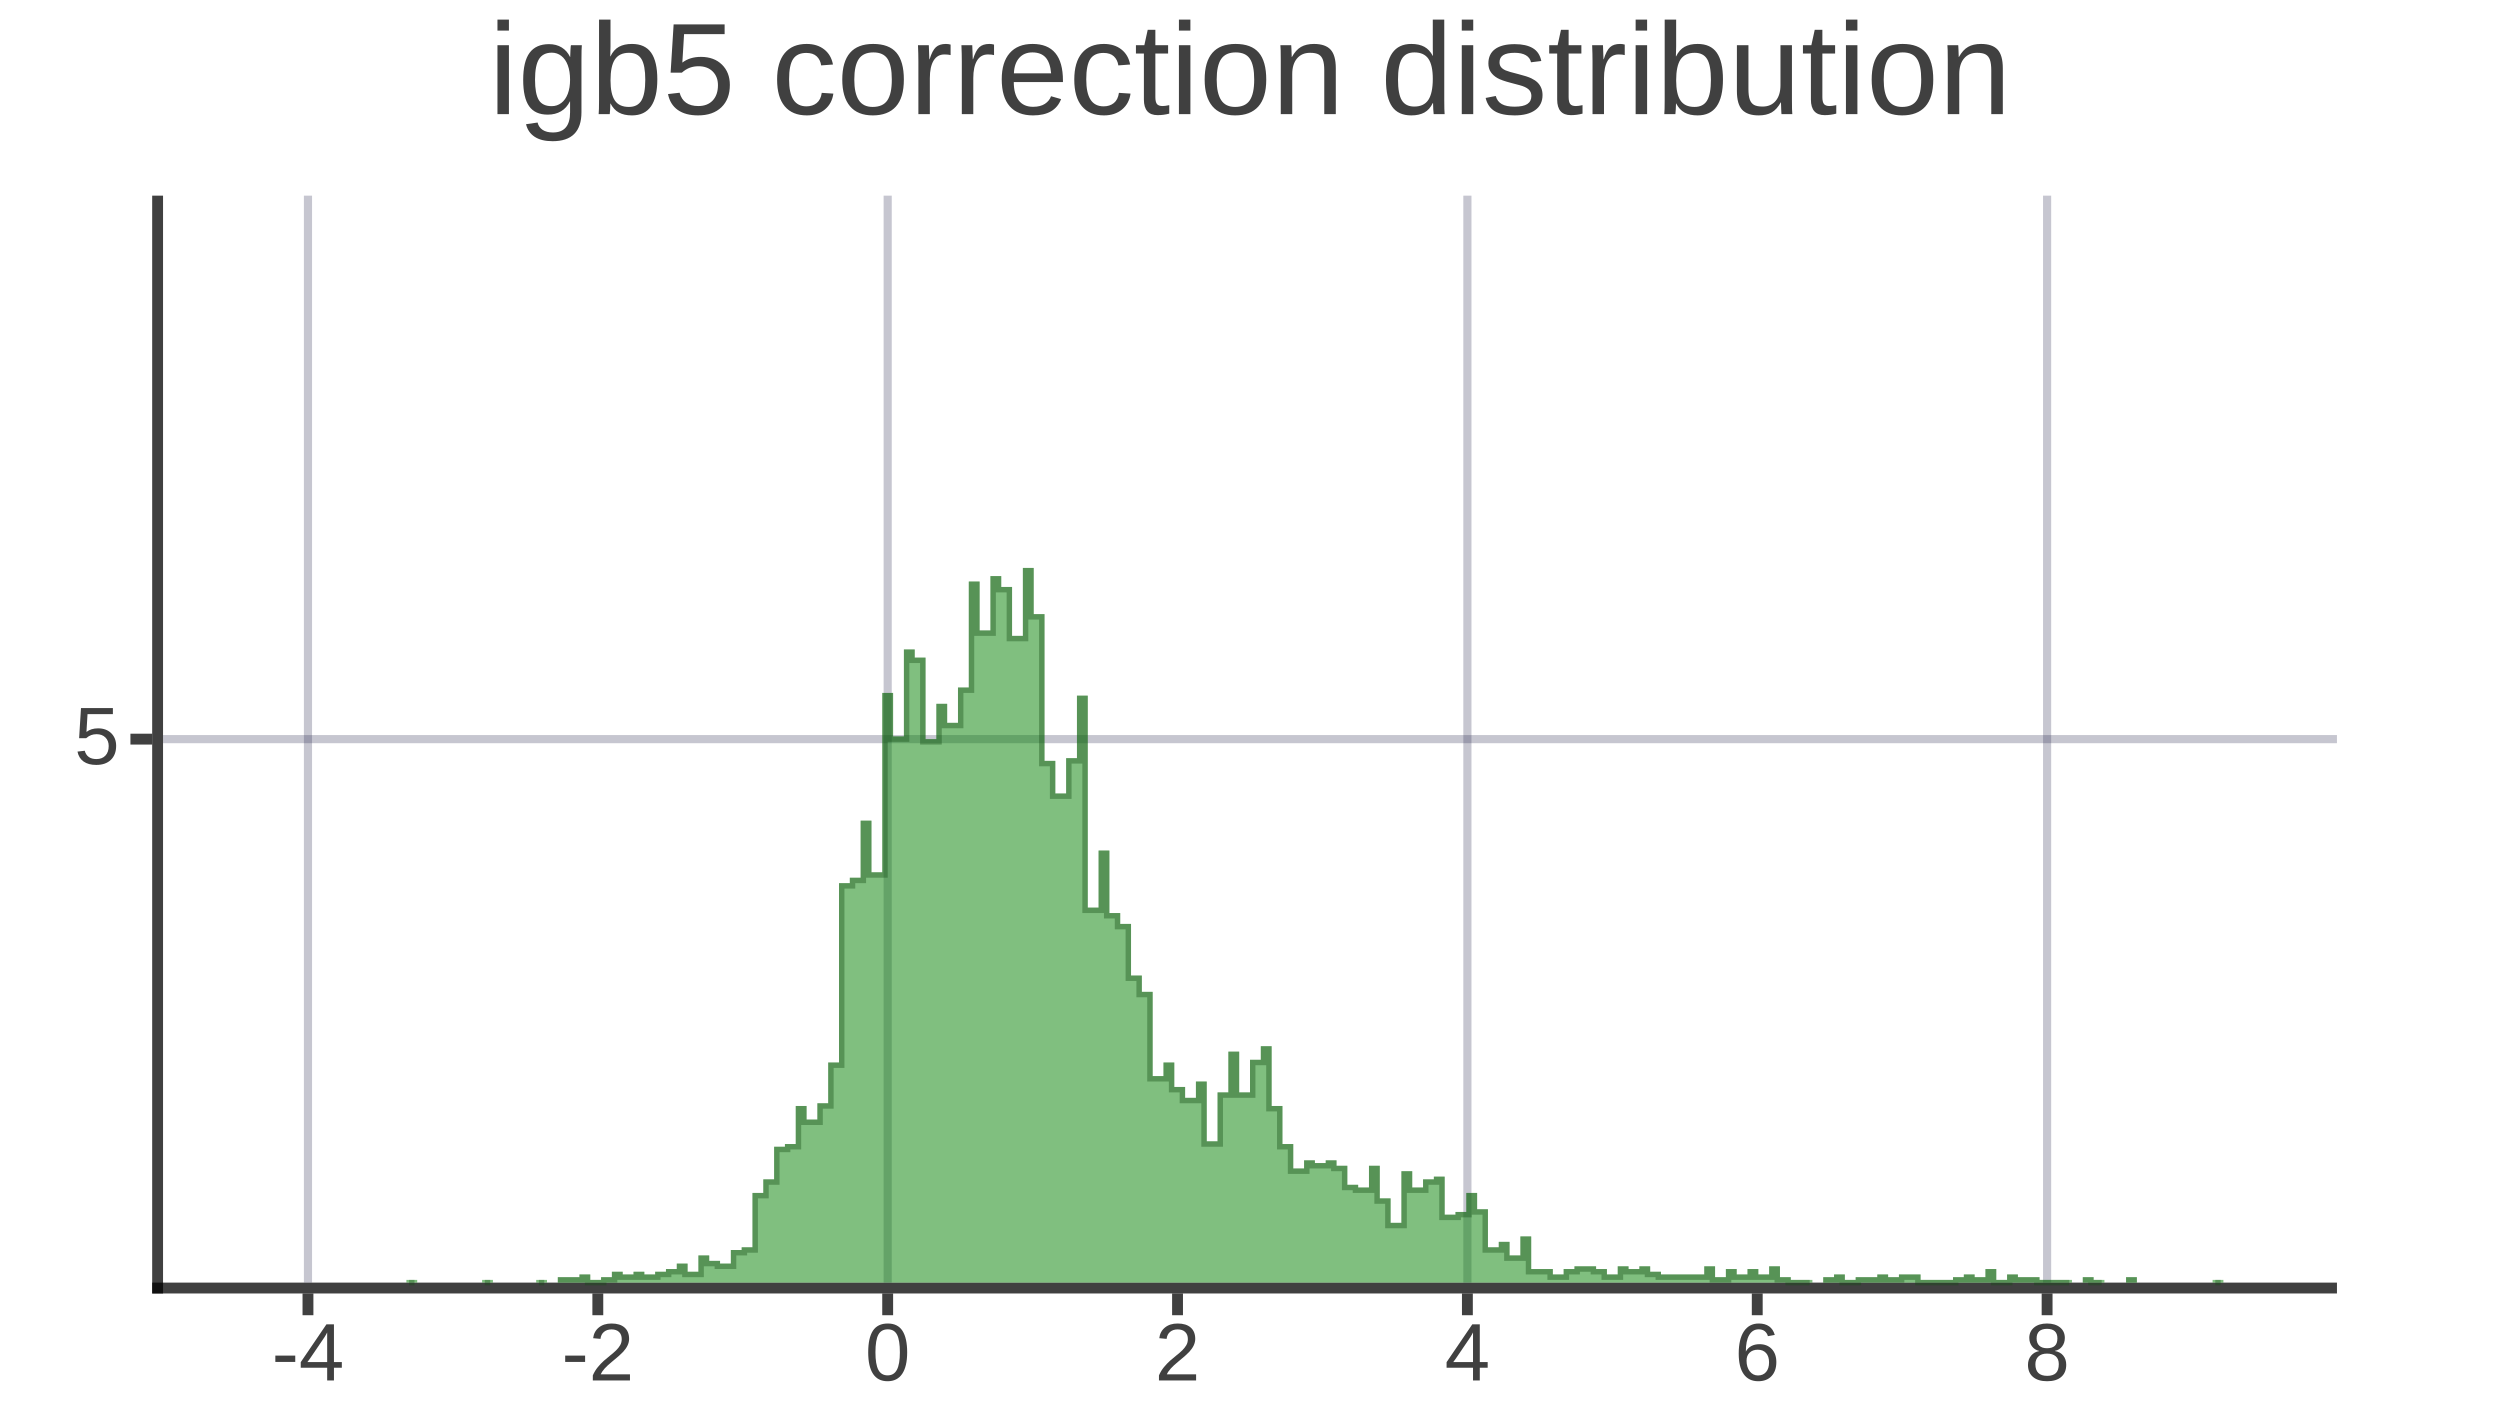
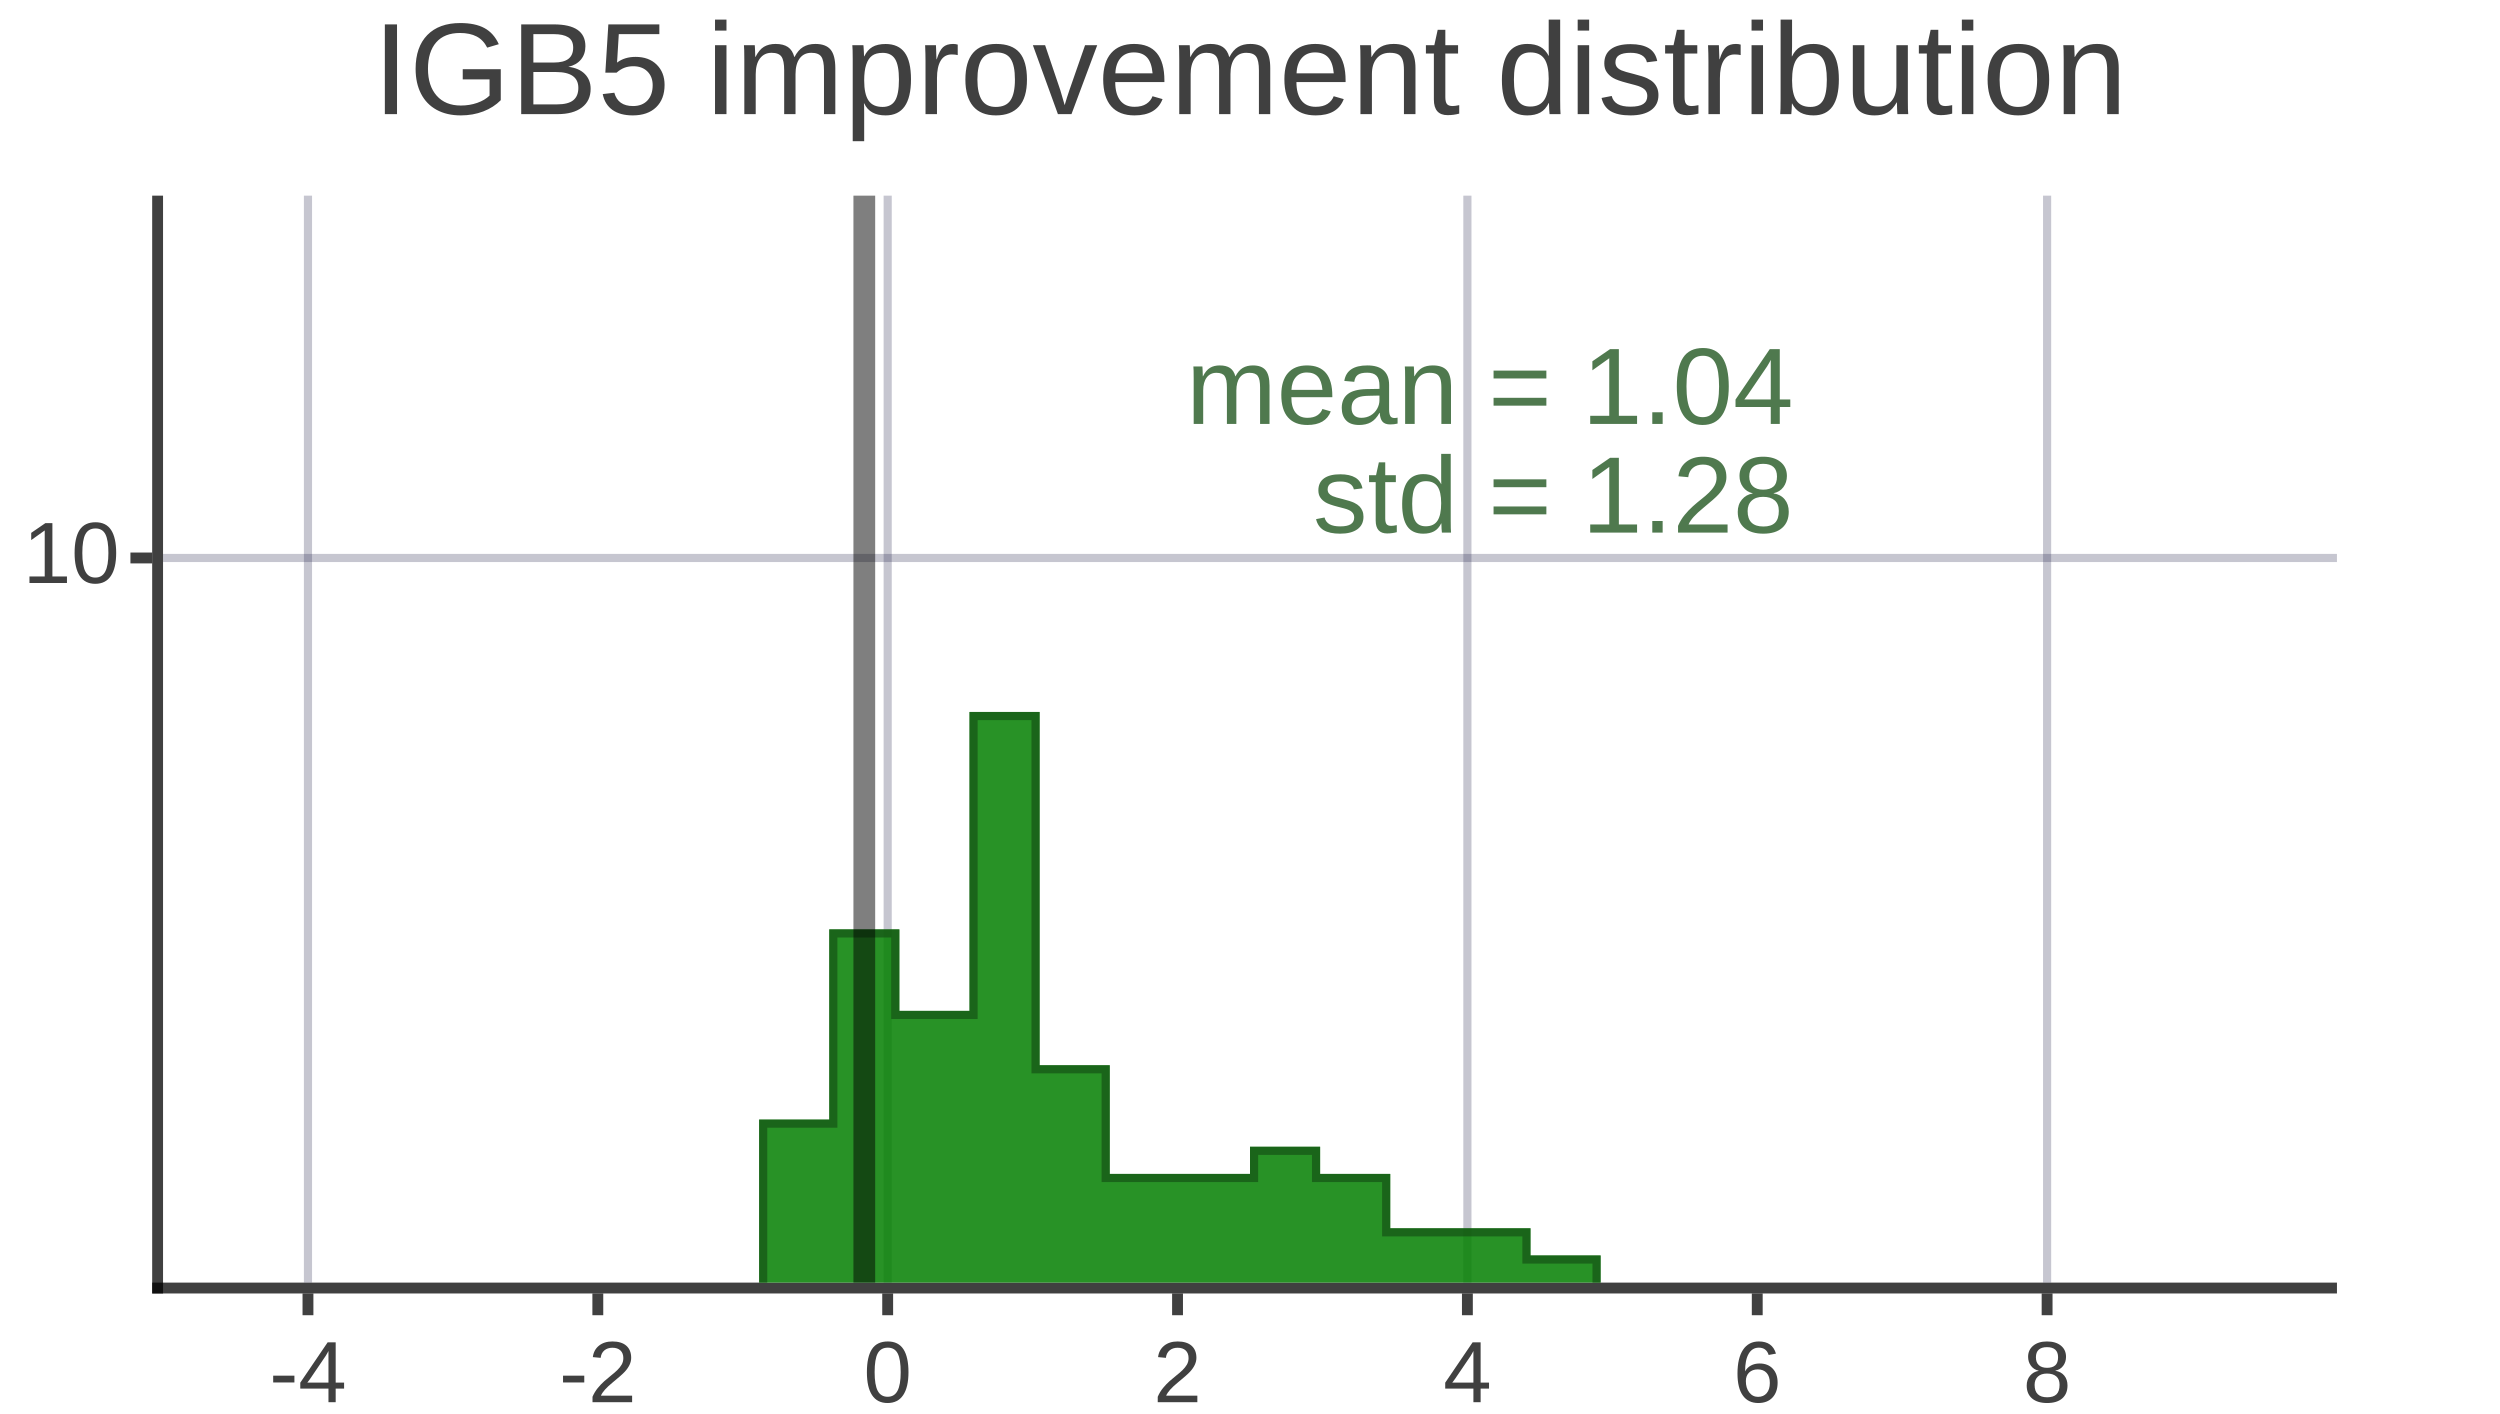
<svg xmlns="http://www.w3.org/2000/svg" xmlns:xlink="http://www.w3.org/1999/xlink" width="4600" height="2600" viewBox="0 0 2300 1300">
  <defs>
    <g id="d0">
      <path d="M-5.0,0 L-5.0,1010.0" fill="none" stroke="#000000" stroke-width="10.0" stroke-opacity="0.75" />
      <path d="M-10.0,1005.0 L2000,1005.0" fill="none" stroke="#000000" stroke-width="10.0" stroke-opacity="0.75" />
      <path d="M133.333,1010.0 L133.333,1030" fill="none" stroke="#000000" stroke-width="10.0" stroke-opacity="0.75" />
-       <text x="133.333" y="1090" font-size="75" text-anchor="middle" fill="#000000" fill-opacity="0.75" font-family="Arial">-4</text>
+       <text x="133.333" y="1110" font-size="80" text-anchor="middle" fill="#000000" fill-opacity="0.75" font-family="Arial">-4</text>
      <path d="M400.0,1010.0 L400.0,1030" fill="none" stroke="#000000" stroke-width="10.0" stroke-opacity="0.75" />
-       <text x="400.0" y="1090" font-size="75" text-anchor="middle" fill="#000000" fill-opacity="0.75" font-family="Arial">-2</text>
+       <text x="400.0" y="1110" font-size="80" text-anchor="middle" fill="#000000" fill-opacity="0.75" font-family="Arial">-2</text>
      <path d="M666.667,1010.0 L666.667,1030" fill="none" stroke="#000000" stroke-width="10.0" stroke-opacity="0.75" />
-       <text x="666.667" y="1090" font-size="75" text-anchor="middle" fill="#000000" fill-opacity="0.75" font-family="Arial">0</text>
+       <text x="666.667" y="1110" font-size="80" text-anchor="middle" fill="#000000" fill-opacity="0.75" font-family="Arial">0</text>
      <path d="M933.333,1010.0 L933.333,1030" fill="none" stroke="#000000" stroke-width="10.0" stroke-opacity="0.75" />
-       <text x="933.333" y="1090" font-size="75" text-anchor="middle" fill="#000000" fill-opacity="0.75" font-family="Arial">2</text>
+       <text x="933.333" y="1110" font-size="80" text-anchor="middle" fill="#000000" fill-opacity="0.75" font-family="Arial">2</text>
      <path d="M1200.0,1010.0 L1200.0,1030" fill="none" stroke="#000000" stroke-width="10.0" stroke-opacity="0.75" />
-       <text x="1200.0" y="1090" font-size="75" text-anchor="middle" fill="#000000" fill-opacity="0.75" font-family="Arial">4</text>
+       <text x="1200.0" y="1110" font-size="80" text-anchor="middle" fill="#000000" fill-opacity="0.75" font-family="Arial">4</text>
      <path d="M1466.667,1010.0 L1466.667,1030" fill="none" stroke="#000000" stroke-width="10.0" stroke-opacity="0.75" />
-       <text x="1466.667" y="1090" font-size="75" text-anchor="middle" fill="#000000" fill-opacity="0.75" font-family="Arial">6</text>
+       <text x="1466.667" y="1110" font-size="80" text-anchor="middle" fill="#000000" fill-opacity="0.75" font-family="Arial">6</text>
      <path d="M1733.333,1010.0 L1733.333,1030" fill="none" stroke="#000000" stroke-width="10.0" stroke-opacity="0.75" />
-       <text x="1733.333" y="1090" font-size="75" text-anchor="middle" fill="#000000" fill-opacity="0.75" font-family="Arial">8</text>
+       <text x="1733.333" y="1110" font-size="80" text-anchor="middle" fill="#000000" fill-opacity="0.75" font-family="Arial">8</text>
      <path d="M133.333,0 L133.333,1000" fill="none" stroke="#1e1e46" stroke-width="7.5" stroke-opacity="0.25" />
      <path d="M666.667,0 L666.667,1000" fill="none" stroke="#1e1e46" stroke-width="7.5" stroke-opacity="0.25" />
      <path d="M1200.0,0 L1200.0,1000" fill="none" stroke="#1e1e46" stroke-width="7.5" stroke-opacity="0.25" />
      <path d="M1733.333,0 L1733.333,1000" fill="none" stroke="#1e1e46" stroke-width="7.5" stroke-opacity="0.25" />
-       <path d="M-10.0,500.0 L-30,500.0" ill="none" stroke="#000000" stroke-width="10.0" stroke-opacity="0.75" />
-       <text x="-40" y="523.0" font-size="75" text-anchor="end" fill="#000000" fill-opacity="0.75" font-family="Arial">5</text>
-       <path d="M0,500.0 L2000,500.0" fill="none" stroke="#1e1e46" stroke-width="7.5" stroke-opacity="0.25" />
-       <text x="1000.0" y="-75" font-size="120" text-anchor="middle" fill="#000000" fill-opacity="0.75" font-family="Arial">igb5 correction distribution</text>
+       <path d="M-10.0,333.333 L-30,333.333" ill="none" stroke="#000000" stroke-width="10.0" stroke-opacity="0.75" />
+       <text x="-40" y="356.333" font-size="80" text-anchor="end" fill="#000000" fill-opacity="0.75" font-family="Arial">10</text>
+       <path d="M0,333.333 L2000,333.333" fill="none" stroke="#1e1e46" stroke-width="7.5" stroke-opacity="0.25" />
+       <text x="1000.0" y="-75" font-size="120" text-anchor="middle" fill="#000000" fill-opacity="0.75" font-family="Arial">IGB5 improvement distribution</text>
    </g>
    <g id="d1">
-       <path d="M663.35,1000.0 V1000.0 M14.925,1000 V1000.0 M24.876,1000 V1000.0 M34.826,1000 V1000.0 M44.776,1000 V1000.0 M54.726,1000 V1000.0 M64.677,1000 V1000.0 M74.627,1000 V1000.0 M84.577,1000 V1000.0 M94.527,1000 V1000.0 M104.478,1000 V1000.0 M114.428,1000 V1000.0 M124.378,1000 V1000.0 M134.328,1000 V1000.0 M144.279,1000 V1000.0 M154.229,1000 V1000.0 M164.179,1000 V1000.0 M174.129,1000 V1000.0 M184.08,1000 V1000.0 M194.03,1000 V1000.0 M203.98,1000 V1000.0 M213.93,1000 V1000.0 M223.881,1000 V997.5 H233.831 V1000.0 M243.781,1000 V1000.0 M253.731,1000 V1000.0 M263.682,1000 V1000.0 M273.632,1000 V1000.0 M283.582,1000 V1000.0 M293.532,1000 V997.5 H303.483 V1000.0 M313.433,1000 V1000.0 M323.383,1000 V1000.0 M333.333,1000 V1000.0 M343.284,1000 V997.5 H353.234 V1000.0 M363.184,1000 V995.0 H373.134 V995.0 H383.085 V992.5 H393.035 V997.5 H402.985 V995.0 H412.935 V990.0 H422.886 V992.5 H432.836 V990.0 H442.786 V992.5 H452.736 V990.0 H462.687 V987.5 H472.637 V982.5 H482.587 V990.0 H492.537 V975.0 H502.488 V980.0 H512.438 V982.5 H522.388 V970.0 H532.338 V967.5 H542.289 V917.5 H552.239 V905.0 H562.189 V875.0 H572.139 V872.5 H582.09 V837.5 H592.04 V850.0 H601.99 V835.0 H611.94 V797.5 H621.891 V632.5 H631.841 V627.5 H641.791 V575.0 H651.741 V622.5 H661.692 V457.5 H671.642 V497.5 H681.592 V417.5 H691.542 V425.0 H701.493 V500.0 H711.443 V467.5 H721.393 V485 H731.343 V452.5 H741.294 V355.0 H751.244 V400.0 H761.194 V350.0 H771.144 V360.0 H781.095 V405.0 H791.045 V342.5 H800.995 V385.0 H810.945 V520.0 H820.896 V550.0 H830.846 V517.5 H840.796 V460.0 H850.746 V655.0 H860.697 V602.5 H870.647 V660.0 H880.597 V670.0 H890.547 V717.5 H900.498 V732.5 H910.448 V810.0 H920.398 V797.5 H930.348 V820.0 H940.299 V830.0 H950.249 V815.0 H960.199 V870.0 H970.149 V825.0 H980.1 V787.5 H990.05 V825.0 H1000 V795.0 H1009.95 V782.5 H1019.9 V837.5 H1029.851 V872.5 H1039.801 V895.0 H1049.751 V887.5 H1059.701 V890.0 H1069.652 V887.5 H1079.602 V892.5 H1089.552 V910.0 H1099.502 V912.5 H1109.453 V892.5 H1119.403 V922.5 H1129.353 V945.0 H1139.303 V897.5 H1149.254 V912.5 H1159.204 V905.0 H1169.154 V902.5 H1179.104 V937.5 H1189.055 V935.0 H1199.005 V917.5 H1208.955 V932.5 H1218.905 V967.5 H1228.856 V962.5 H1238.806 V975.0 H1248.756 V957.5 H1258.706 V987.5 H1268.657 V987.5 H1278.607 V992.5 H1288.557 V987.5 H1298.507 V985.0 H1308.458 V985.0 H1318.408 V987.5 H1328.358 V992.5 H1338.308 V985.0 H1348.259 V987.5 H1358.209 V985.0 H1368.159 V990.0 H1378.109 V992.5 H1388.06 V992.5 H1398.01 V992.5 H1407.96 V992.5 H1417.91 V985.0 H1427.861 V995.0 H1437.811 V987.5 H1447.761 V992.5 H1457.711 V987.5 H1467.662 V992.5 H1477.612 V985.0 H1487.562 V995.0 H1497.512 V997.5 H1507.463 V997.5 H1517.413 V1000.0 M1527.363,1000 V995.0 H1537.313 V992.5 H1547.264 V997.5 H1557.214 V995.0 H1567.164 V995.0 H1577.114 V992.5 H1587.065 V995.0 H1597.015 V992.5 H1606.965 V992.5 H1616.915 V997.5 H1626.866 V997.5 H1636.816 V997.5 H1646.766 V995.0 H1656.716 V992.5 H1666.667 V995.0 H1676.617 V987.5 H1686.567 V997.5 H1696.517 V992.5 H1706.468 V995.0 H1716.418 V995.0 H1726.368 V997.5 H1736.318 V997.5 H1746.269 V997.5 H1756.219 V1000.0 M1766.169,1000 V995.0 H1776.119 V997.5 H1786.07 V1000.0 M1796.02,1000 V1000.0 M1805.97,1000 V995.0 H1815.92 V1000.0 M1825.871,1000 V1000.0 M1835.821,1000 V1000.0 M1845.771,1000 V1000.0 M1855.721,1000 V1000.0 M1865.672,1000 V1000.0 M1875.622,1000 V1000.0 M1885.572,1000 V997.5 H1895.522 V1000.0 M1905.473,1000 V1000.0 M1915.423,1000 V1000.0 M1925.373,1000 V1000.0 M1935.323,1000 V1000.0 M1945.274,1000 V1000.0 M1955.224,1000 V1000.0 M1965.174,1000 V1000.0 M1975.124,1000 V1000.0 M1985.075,1000 V1000.0 M1995.025,1000 V1000.0" stroke-width="5.0" stroke-opacity="0.75" stroke="none" fill="#027f00" opacity="0.5" />
-       <path d="M665.85,1000.0 V1000.0 M17.425,1000 V1000.0 M27.376,1000 V1000.0 M37.326,1000 V1000.0 M47.276,1000 V1000.0 M57.226,1000 V1000.0 M67.177,1000 V1000.0 M77.127,1000 V1000.0 M87.077,1000 V1000.0 M97.027,1000 V1000.0 M106.978,1000 V1000.0 M116.928,1000 V1000.0 M126.878,1000 V1000.0 M136.828,1000 V1000.0 M146.779,1000 V1000.0 M156.729,1000 V1000.0 M166.679,1000 V1000.0 M176.629,1000 V1000.0 M186.58,1000 V1000.0 M196.53,1000 V1000.0 M206.48,1000 V1000.0 M216.43,1000 V1000.0 M226.381,1000 V1000.0 H231.331 V1000.0 M246.281,1000 V1000.0 M256.231,1000 V1000.0 M266.182,1000 V1000.0 M276.132,1000 V1000.0 M286.082,1000 V1000.0 M296.032,1000 V1000.0 H300.983 V1000.0 M315.933,1000 V1000.0 M325.883,1000 V1000.0 M335.833,1000 V1000.0 M345.784,1000 V1000.0 H350.734 V1000.0 M365.684,1000 V997.5 H375.634 V997.5 H385.585 V995.0 H390.535 V1000.0 H405.485 V997.5 H415.435 V992.5 H420.386 V995.0 H435.336 V992.5 H440.286 V995.0 H455.236 V992.5 H465.187 V990.0 H475.137 V985.0 H480.087 V992.5 H495.037 V977.5 H499.988 V982.5 H509.938 V985.0 H524.888 V972.5 H534.838 V970.0 H544.789 V920.0 H554.739 V907.5 H564.689 V877.5 H574.639 V875.0 H584.59 V840.0 H589.54 V852.5 H604.49 V837.5 H614.44 V800.0 H624.391 V635.0 H634.341 V630.0 H644.291 V577.5 H649.241 V625.0 H664.192 V460.0 H669.142 V500 H684.092 V420.0 H689.042 V427.5 H698.993 V502.5 H713.943 V470.0 H718.893 V487.5 H733.843 V455.0 H743.794 V357.5 H748.744 V402.5 H763.694 V352.5 H768.644 V362.5 H778.595 V407.5 H793.545 V345.0 H798.495 V387.5 H808.445 V522.5 H818.396 V552.5 H833.346 V520.0 H843.296 V462.5 H848.246 V657.5 H863.197 V605.0 H868.147 V662.5 H878.097 V672.5 H888.047 V720.0 H897.998 V735.0 H907.948 V812.5 H922.898 V800.0 H927.848 V822.5 H937.799 V832.5 H952.749 V817.5 H957.699 V872.5 H972.649 V827.5 H982.6 V790.0 H987.55 V827.5 H1002.5 V797.5 H1012.45 V785.0 H1017.4 V840.0 H1027.351 V875.0 H1037.301 V897.5 H1052.251 V890.0 H1057.201 V892.5 H1072.152 V890.0 H1077.102 V895.0 H1087.052 V912.5 H1097.002 V915.0 H1111.953 V895.0 H1116.903 V925.0 H1126.853 V947.5 H1141.803 V900.0 H1146.754 V915.0 H1161.704 V907.5 H1171.654 V905.0 H1176.604 V940.0 H1191.555 V937.5 H1201.505 V920.0 H1206.455 V935.0 H1216.405 V970.0 H1231.356 V965.0 H1236.306 V977.5 H1251.256 V960.0 H1256.206 V990.0 H1271.157 V990.0 H1276.107 V995.0 H1291.057 V990.0 H1301.007 V987.5 H1310.958 V987.5 H1315.908 V990.0 H1325.858 V995.0 H1340.808 V987.5 H1345.759 V990.0 H1360.709 V987.5 H1365.659 V992.5 H1375.609 V995.0 H1390.56 V995.0 H1400.51 V995.0 H1410.46 V995.0 H1420.41 V987.5 H1425.361 V997.5 H1440.311 V990.0 H1445.261 V995.0 H1460.211 V990.0 H1465.162 V995.0 H1480.112 V987.5 H1485.062 V997.5 H1495.012 V1000.0 H1509.963 V1000.0 H1514.913 V1000.0 M1529.863,1000 V997.5 H1539.813 V995.0 H1544.764 V1000.0 H1559.714 V997.5 H1569.664 V997.5 H1579.614 V995.0 H1584.565 V997.5 H1599.515 V995.0 H1609.465 V995.0 H1614.415 V1000.0 H1629.366 V1000.0 H1639.316 V1000.0 H1649.266 V997.5 H1659.216 V995.0 H1664.167 V997.5 H1679.117 V990.0 H1684.067 V1000.0 H1699.017 V995.0 H1703.968 V997.5 H1718.918 V997.5 H1723.868 V1000.0 H1738.818 V1000.0 H1748.769 V1000.0 H1753.719 V1000.0 M1768.669,1000 V997.5 H1773.619 V1000.0 H1783.57 V1000.0 M1798.52,1000 V1000.0 M1808.47,1000 V997.5 H1813.42 V1000.0 M1828.371,1000 V1000.0 M1838.321,1000 V1000.0 M1848.271,1000 V1000.0 M1858.221,1000 V1000.0 M1868.172,1000 V1000.0 M1878.122,1000 V1000.0 M1888.072,1000 V1000.0 H1893.022 V1000.0 M1907.973,1000 V1000.0 M1917.923,1000 V1000.0 M1927.873,1000 V1000.0 M1937.823,1000 V1000.0 M1947.774,1000 V1000.0 M1957.724,1000 V1000.0 M1967.674,1000 V1000.0 M1977.624,1000 V1000.0 M1987.575,1000 V1000.0 M1992.525,1000 V1000.0" stroke-width="5.0" stroke-opacity="0.375" stroke="#144c13" fill="none" />
+       <path d="M645.161,1000.0 V1000.0 M96.774,1000 V1000.0 M161.29,1000 V1000.0 M225.806,1000 V1000.0 M290.323,1000 V1000.0 M354.839,1000 V1000.0 M419.355,1000 V1000.0 M483.871,1000 V1000.0 M548.387,1000 V850.0 H612.903 V675.0 H677.419 V750.0 H741.935 V475.0 H806.452 V800.0 H870.968 V900.0 H935.484 V900.0 H1000.0 V875.0 H1064.516 V900.0 H1129.032 V950.0 H1193.548 V950.0 H1258.065 V975.0 H1322.581 V1000.0 M1387.097,1000 V1000.0 M1451.613,1000 V1000.0 M1516.129,1000 V1000.0 M1580.645,1000 V1000.0 M1645.161,1000 V1000.0 M1709.677,1000 V1000.0 M1774.194,1000 V1000.0 M1838.71,1000 V1000.0 M1903.226,1000 V1000.0 M1967.742,1000 V1000.0" stroke-width="7.5" stroke-opacity="0.75" stroke="none" fill="#027f00" opacity="0.85" />
+       <path d="M648.911,1000.0 V1000.0 M100.524,1000 V1000.0 M165.04,1000 V1000.0 M229.556,1000 V1000.0 M294.073,1000 V1000.0 M358.589,1000 V1000.0 M423.105,1000 V1000.0 M487.621,1000 V1000.0 M552.137,1000 V853.75 H616.653 V678.75 H673.669 V753.75 H745.685 V478.75 H802.702 V803.75 H867.218 V903.75 H939.234 V903.75 H1003.75 V878.75 H1060.766 V903.75 H1125.282 V953.75 H1197.298 V953.75 H1254.315 V978.75 H1318.831 V1000.0 M1390.847,1000 V1000.0 M1455.363,1000 V1000.0 M1519.879,1000 V1000.0 M1584.395,1000 V1000.0 M1648.911,1000 V1000.0 M1713.427,1000 V1000.0 M1777.944,1000 V1000.0 M1842.46,1000 V1000.0 M1906.976,1000 V1000.0 M1963.992,1000 V1000.0" stroke-width="7.5" stroke-opacity="0.637" stroke="#144c13" fill="none" />
    </g>
    <g id="d2">
      <use xlink:href="#d0" x="150.0" y="150.0" />
      <use xlink:href="#d1" x="150.0" y="150.0" />
+       <path d="M795.161,150.0 L795.161,1150.0" stroke-width="20" stroke-opacity="0.5" stroke="#000000" />
+       <text x="1650.0" y="360.0" font-size="100" fill="#144c13" opacity="0.75" text-anchor="end" font-family="Arial">mean = 1.04</text>
+       <text x="1650.0" y="460.0" font-size="100" fill="#144c13" opacity="0.75" text-anchor="end" font-family="Arial">std = 1.28</text>
    </g>
  </defs>
  <rect x="-5" y="-5" width="2310" height="1310" fill="#ffffff" />
  <use xlink:href="#d2" x="0" y="30" />
</svg>
